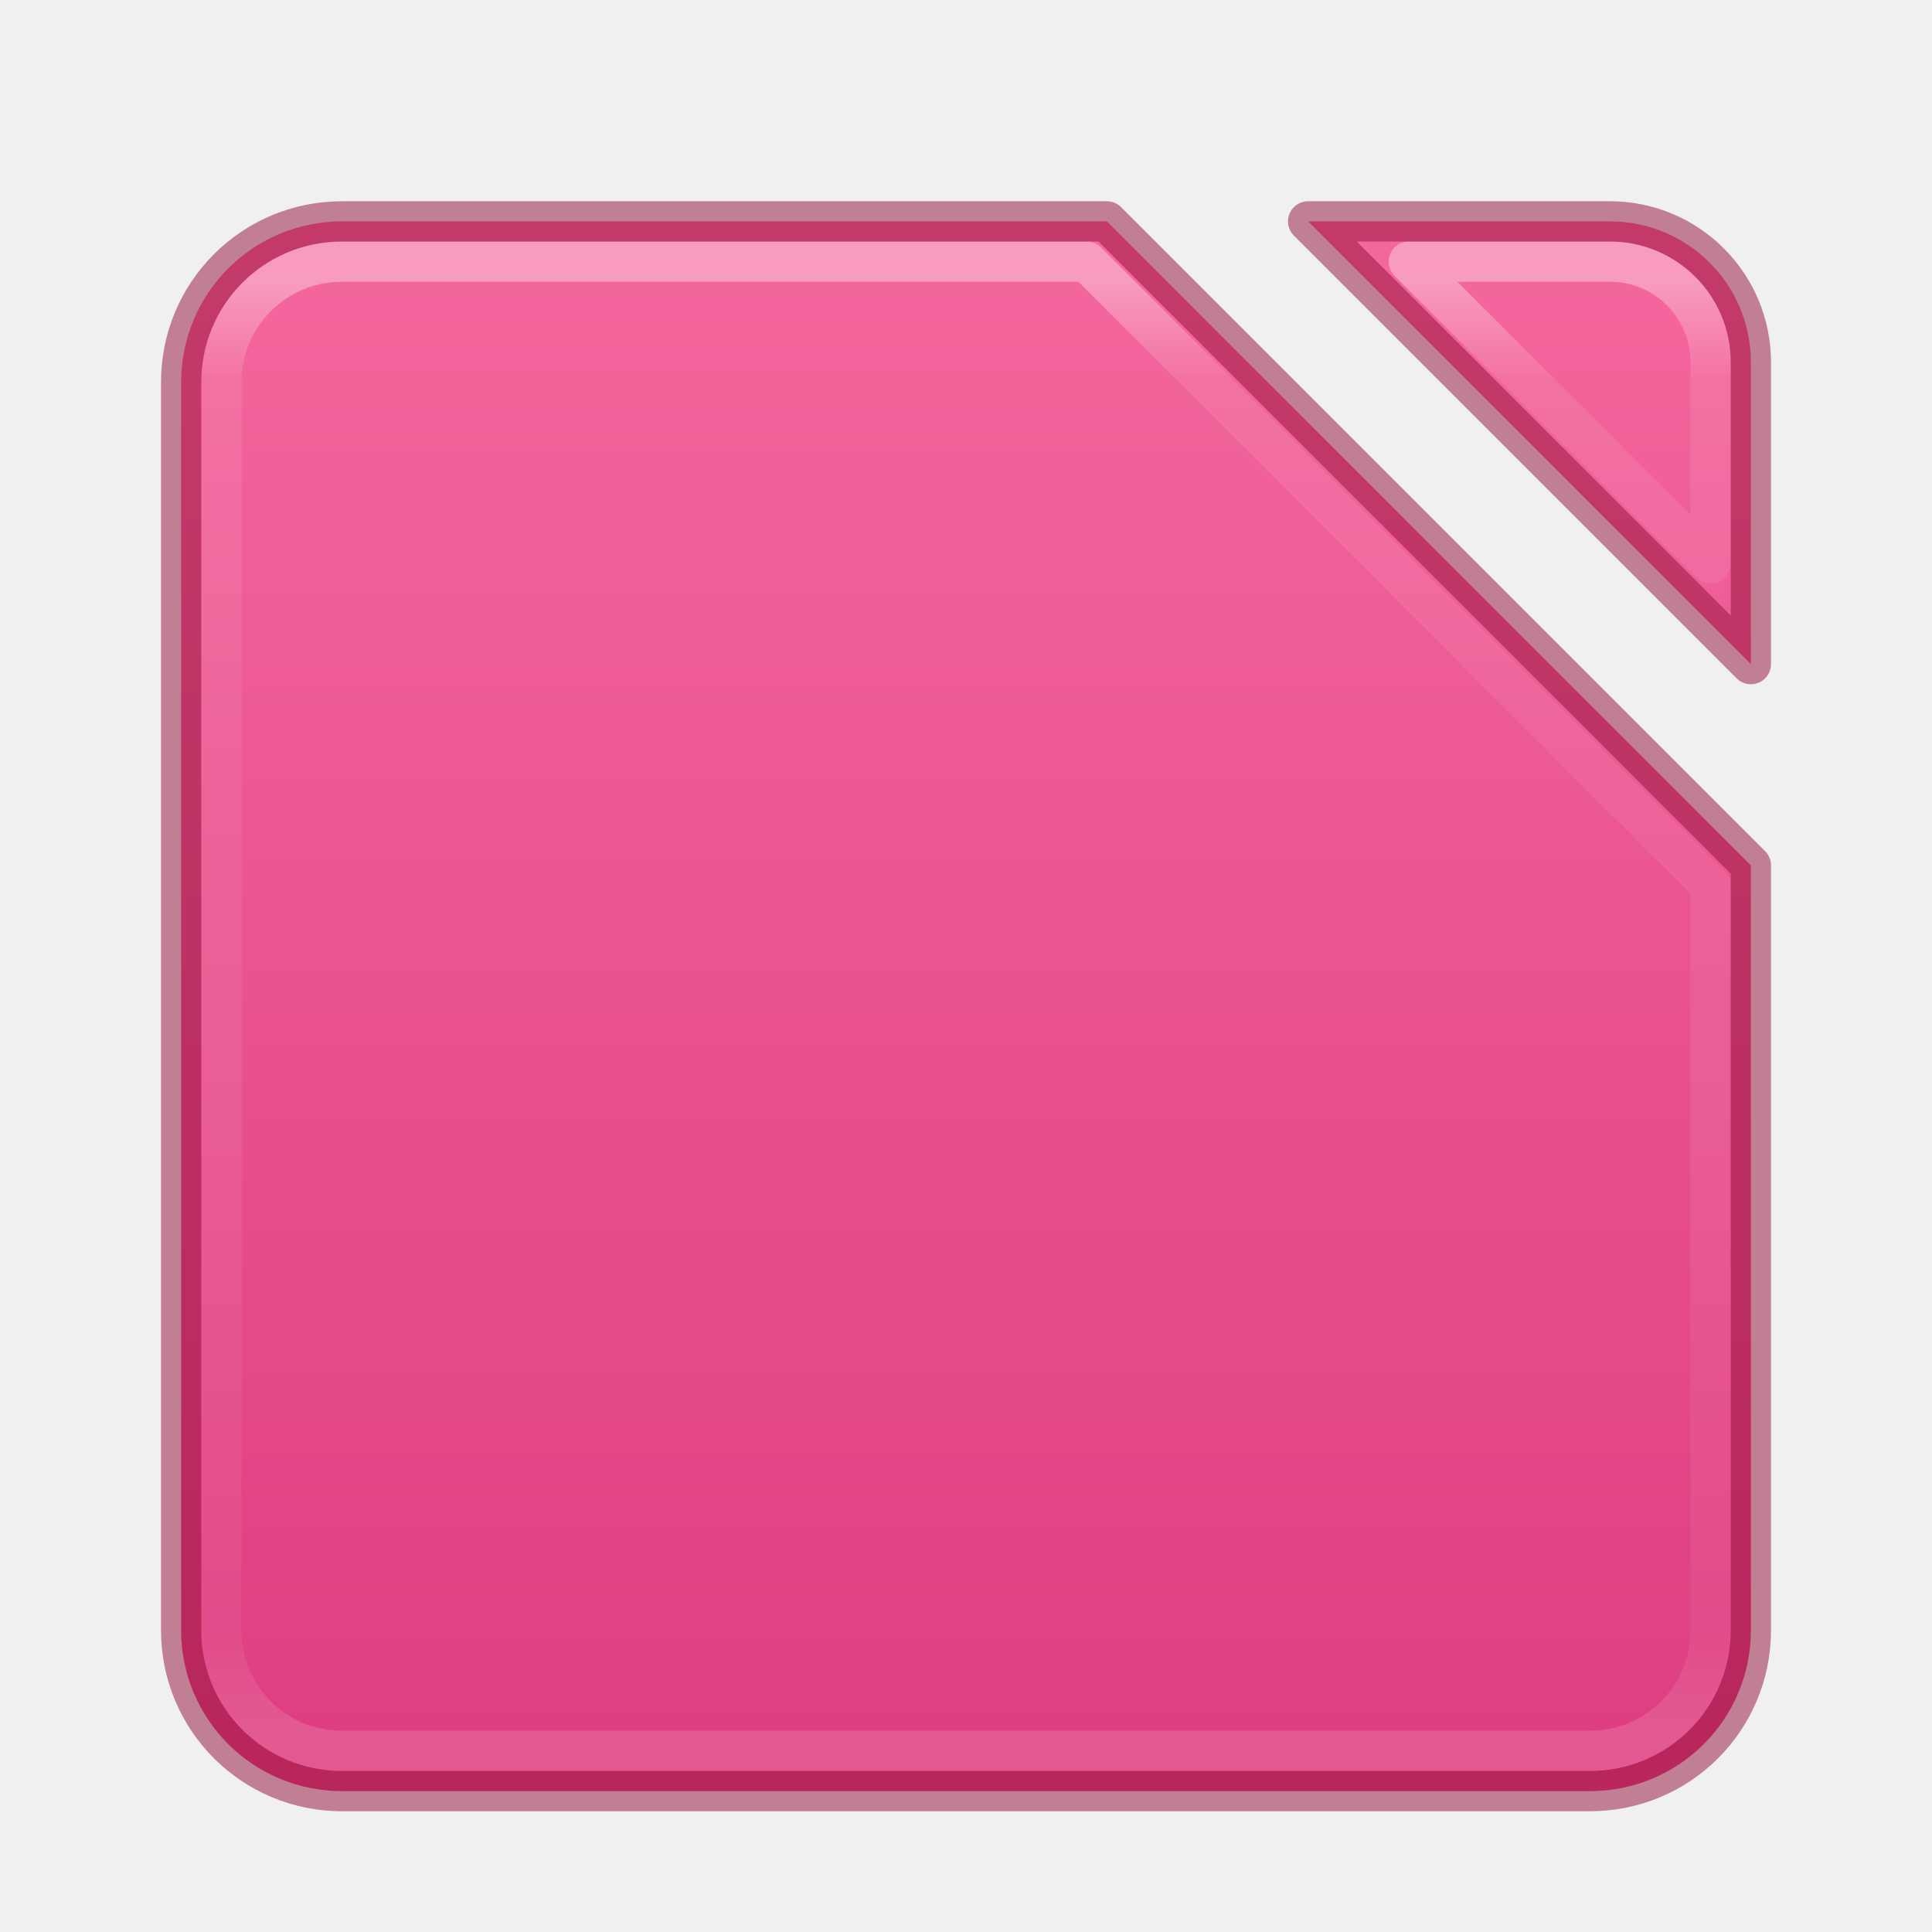
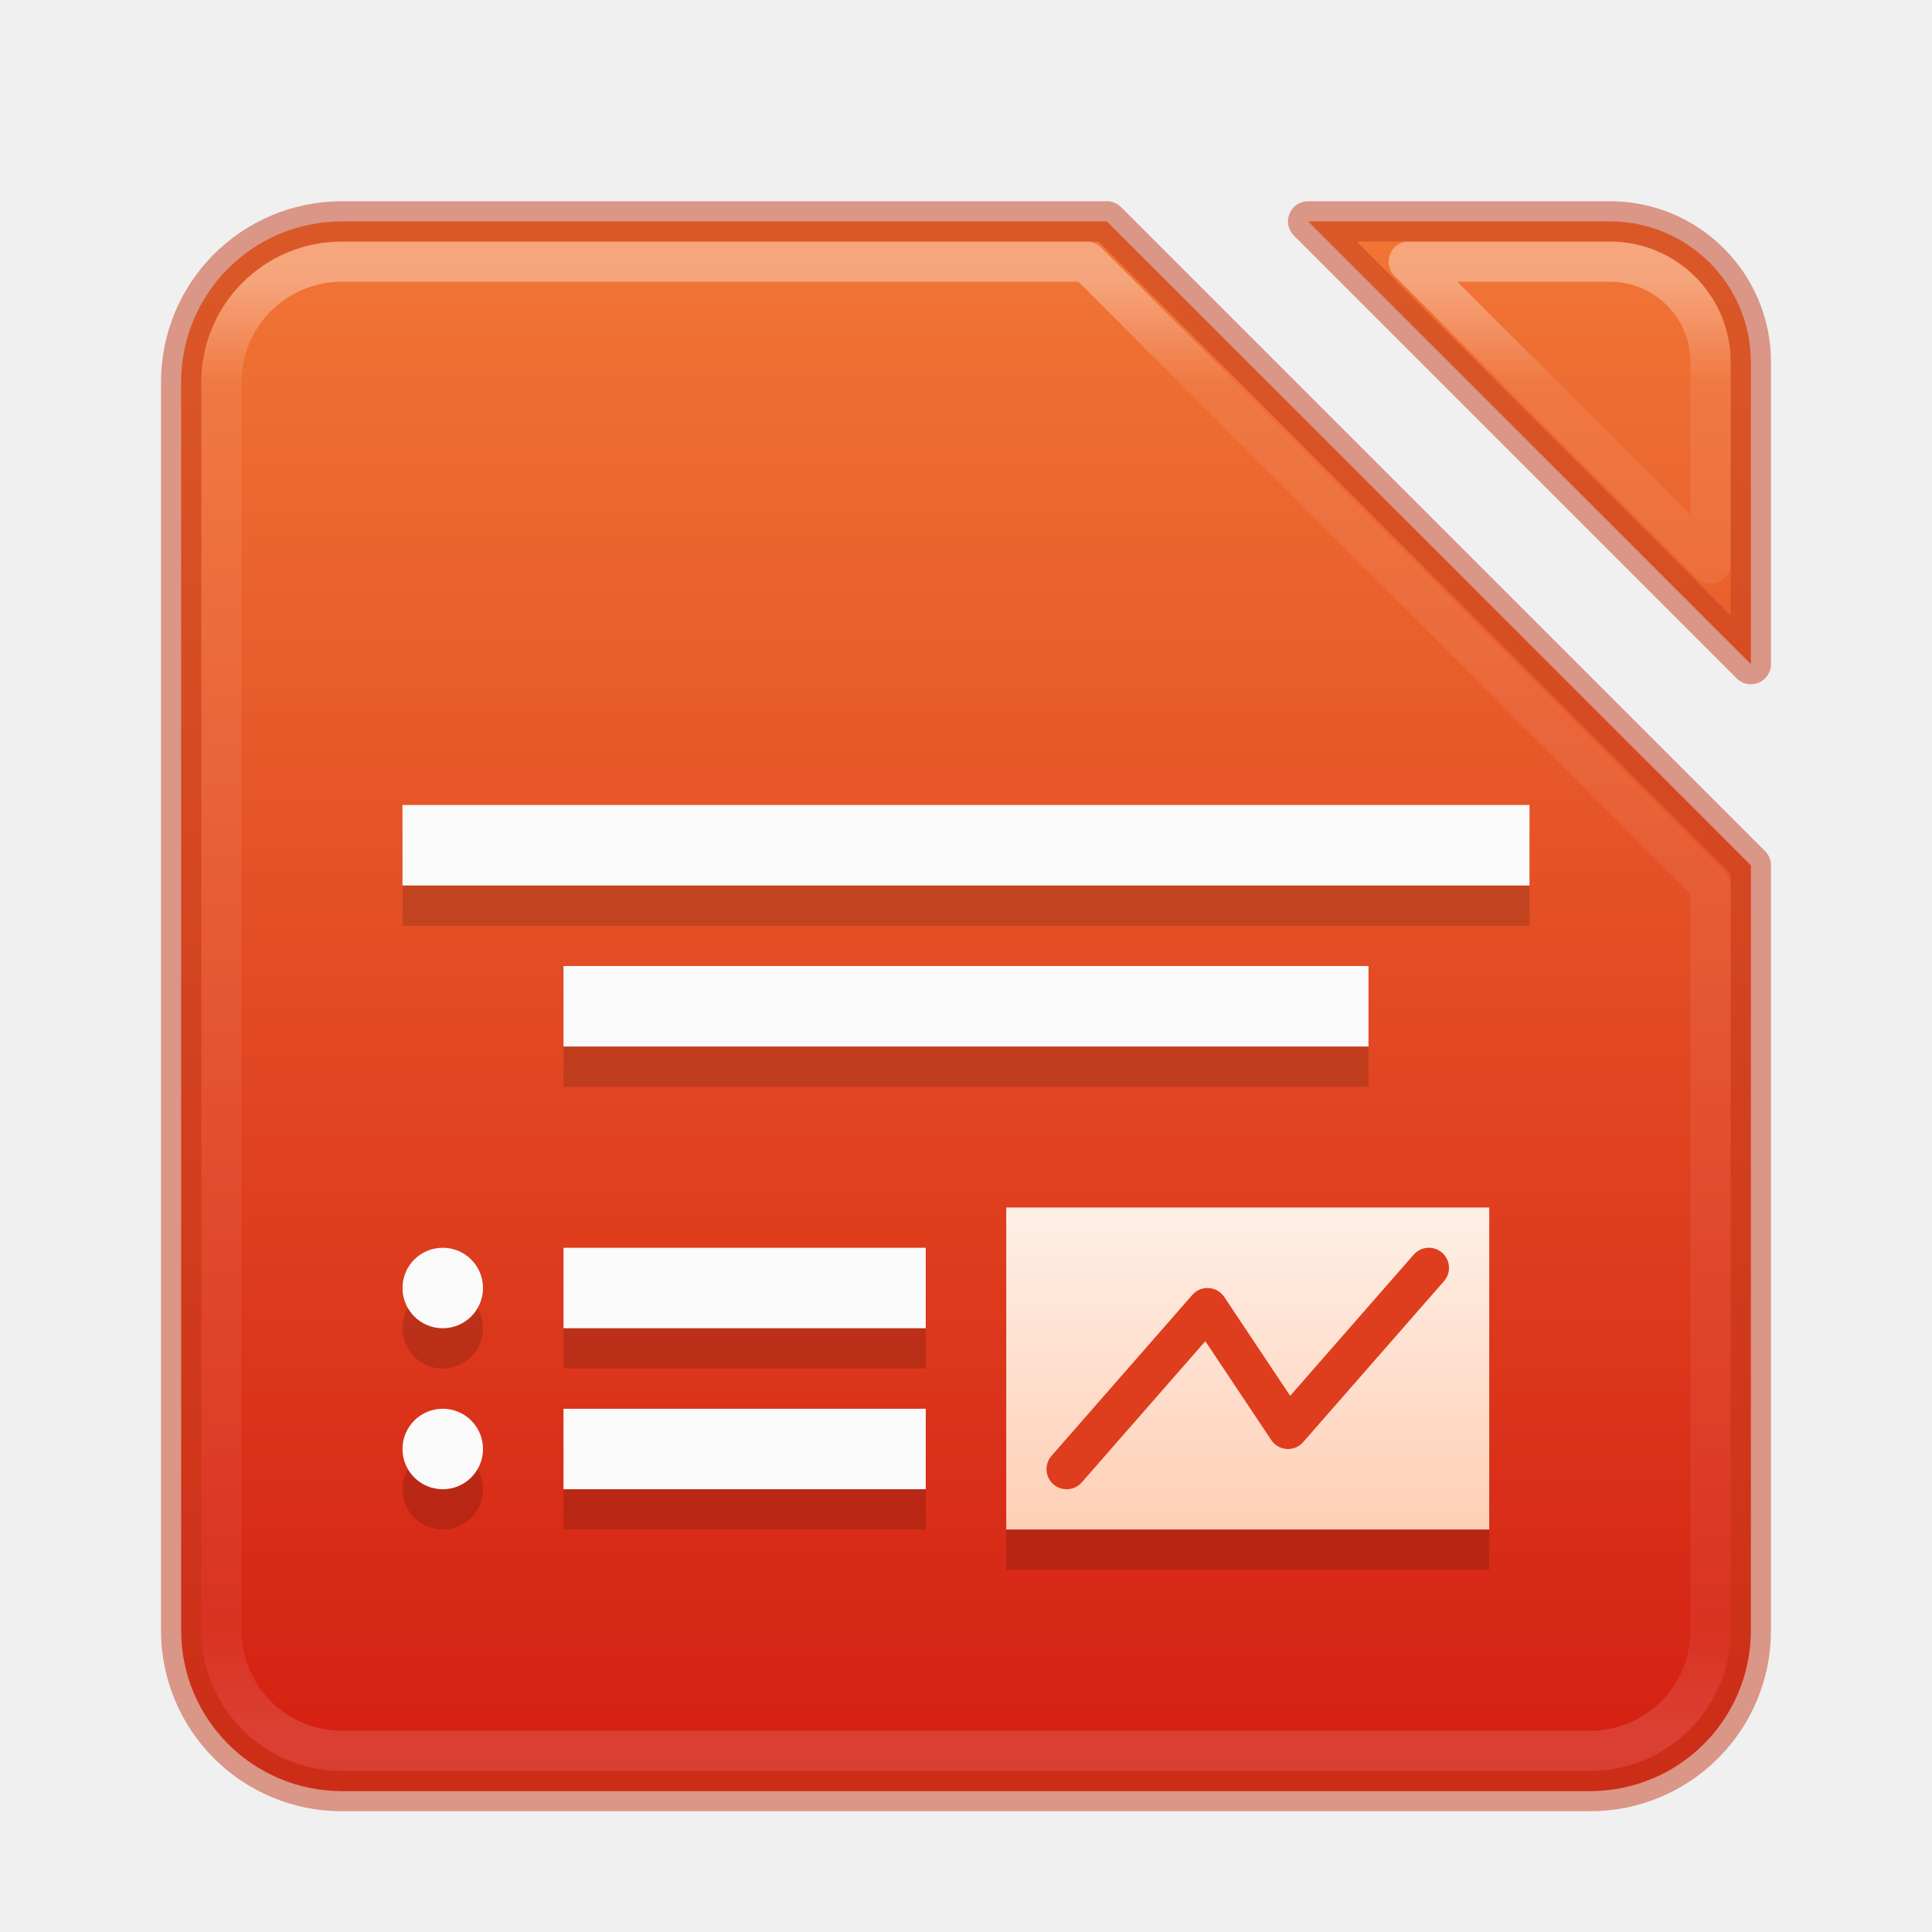
<svg xmlns="http://www.w3.org/2000/svg" xmlns:xlink="http://www.w3.org/1999/xlink" id="svg3489" height="48" width="48" version="1.1" xml:space="preserve">
  <defs id="defs3491">
+     <linearGradient id="linearGradient7">
+       <stop style="stop-color:#feefe6;stop-opacity:1;" offset="0" id="stop7" />
+       <stop style="stop-color:#fecfb5;stop-opacity:1;" offset="1" id="stop9" />
+     </linearGradient>
    <linearGradient id="linearGradient1">
-       <stop style="stop-color:#f4679d;stop-opacity:1;" offset="0" id="stop5" />
-       <stop style="stop-color:#de3e80;stop-opacity:1;" offset="1" id="stop8" />
+       <stop style="stop-color:#f17535;stop-opacity:1;" offset="0" id="stop5" />
+       <stop style="stop-color:#d41f12;stop-opacity:1;" offset="1" id="stop8" />
    </linearGradient>
    <linearGradient id="linearGradient1201">
      <stop id="stop1193" style="stop-color:#ffffff;stop-opacity:1" offset="0" />
      <stop id="stop1195" style="stop-color:#ffffff;stop-opacity:0.235" offset="0.07" />
      <stop id="stop1197" style="stop-color:#ffffff;stop-opacity:0.157" offset="0.932" />
      <stop id="stop1199" style="stop-color:#ffffff;stop-opacity:0.392" offset="1" />
    </linearGradient>
    <linearGradient x1="39" y1="6" x2="39" y2="41.945" id="linearGradient3058-5" xlink:href="#linearGradient1201" gradientUnits="userSpaceOnUse" gradientTransform="translate(4e-6,1.000006)" />
    <style id="style1">.g{fill:#000;}.g,.h,.i{stroke-width:0px;}.h{fill:url(#e);}.i{fill:#fff;}</style>
    <style id="style1-6">.cls-1{fill:#fff;}</style>
    <style id="style1-67">.cls-1{fill:#fff;}</style>
    <style id="style1-56">.g{fill:#000;}.g,.h,.i{stroke-width:0px;}.h{fill:url(#e);}.i{fill:#fff;}</style>
    <style id="style1-7">.g{fill:#000;}.g,.h,.i{stroke-width:0px;}.h{fill:url(#e);}.i{fill:#fff;}</style>
    <style id="style1-5">.g{fill:#000;}.g,.h,.i{stroke-width:0px;}.h{fill:url(#e);}.i{fill:#fff;}</style>
    <style id="style1-3">.g{fill:#000;}.g,.h,.i{stroke-width:0px;}.h{fill:url(#e);}.i{fill:#fff;}</style>
    <style id="style1-6-1">.cls-1{fill:#fff;}</style>
    <style id="style1-2">.g{fill:#000;}.g,.h,.i{stroke-width:0px;}.h{fill:url(#e);}.i{fill:#fff;}</style>
    <style id="style1-6-8">.cls-1{fill:#fff;}</style>
    <style id="style1-0">.g{fill:#000;}.g,.h,.i{stroke-width:0px;}.h{fill:url(#e);}.i{fill:#fff;}</style>
    <style id="style1-7-23">.g{fill:#000;}.g,.h,.i{stroke-width:0px;}.h{fill:url(#e);}.i{fill:#fff;}</style>
    <style id="style1-5-7">.g{fill:#000;}.g,.h,.i{stroke-width:0px;}.h{fill:url(#e);}.i{fill:#fff;}</style>
    <style id="style1-3-2">.g{fill:#000;}.g,.h,.i{stroke-width:0px;}.h{fill:url(#e);}.i{fill:#fff;}</style>
    <style id="style1-6-28">.cls-1{fill:#fff;}</style>
    <style id="style1-62">.g{fill:#000;}.g,.h,.i{stroke-width:0px;}.h{fill:url(#e);}.i{fill:#fff;}</style>
    <style id="style1-6-9">.cls-1{fill:#fff;}</style>
    <style id="style1-67-1">.cls-1{fill:#fff;}</style>
    <style id="style1-56-2">.g{fill:#000;}.g,.h,.i{stroke-width:0px;}.h{fill:url(#e);}.i{fill:#fff;}</style>
    <style id="style1-7-1">.g{fill:#000;}.g,.h,.i{stroke-width:0px;}.h{fill:url(#e);}.i{fill:#fff;}</style>
    <style id="style1-5-2">.g{fill:#000;}.g,.h,.i{stroke-width:0px;}.h{fill:url(#e);}.i{fill:#fff;}</style>
    <style id="style1-3-7">.g{fill:#000;}.g,.h,.i{stroke-width:0px;}.h{fill:url(#e);}.i{fill:#fff;}</style>
    <style id="style1-6-1-9">.cls-1{fill:#fff;}</style>
    <style id="style1-2-3">.g{fill:#000;}.g,.h,.i{stroke-width:0px;}.h{fill:url(#e);}.i{fill:#fff;}</style>
    <style id="style1-6-8-1">.cls-1{fill:#fff;}</style>
    <style id="style1-79">.g{fill:#000;}.g,.h,.i{stroke-width:0px;}.h{fill:url(#e);}.i{fill:#fff;}</style>
    <style id="style1-7-2">.g{fill:#000;}.g,.h,.i{stroke-width:0px;}.h{fill:url(#e);}.i{fill:#fff;}</style>
    <style id="style1-5-0">.g{fill:#000;}.g,.h,.i{stroke-width:0px;}.h{fill:url(#e);}.i{fill:#fff;}</style>
    <style id="style1-53">.g{fill:#000;}.g,.h,.i{stroke-width:0px;}.h{fill:url(#e);}.i{fill:#fff;}</style>
    <style id="style1-6-2">.cls-1{fill:#fff;}</style>
    <style id="style1-67-3">.cls-1{fill:#fff;}</style>
    <style id="style1-675">.g{fill:#000;}.g,.h,.i{stroke-width:0px;}.h{fill:url(#e);}.i{fill:#fff;}</style>
    <style id="style1-7-3">.g{fill:#000;}.g,.h,.i{stroke-width:0px;}.h{fill:url(#e);}.i{fill:#fff;}</style>
    <style id="style1-5-5">.g{fill:#000;}.g,.h,.i{stroke-width:0px;}.h{fill:url(#e);}.i{fill:#fff;}</style>
    <style id="style1-3-9">.g{fill:#000;}.g,.h,.i{stroke-width:0px;}.h{fill:url(#e);}.i{fill:#fff;}</style>
    <style id="style1-6-6">.cls-1{fill:#fff;}</style>
    <style id="style1-70">.g{fill:#000;}.g,.h,.i{stroke-width:0px;}.h{fill:url(#e);}.i{fill:#fff;}</style>
    <style id="style1-6-3">.cls-1{fill:#fff;}</style>
    <style id="style1-74">.g{fill:#000;}.g,.h,.i{stroke-width:0px;}.h{fill:url(#e);}.i{fill:#fff;}</style>
    <style id="style1-6-99">.cls-1{fill:#fff;}</style>
    <style id="style1-67-4">.cls-1{fill:#fff;}</style>
    <style id="style1-53-2">.g{fill:#000;}.g,.h,.i{stroke-width:0px;}.h{fill:url(#e);}.i{fill:#fff;}</style>
    <style id="style1-6-5">.cls-1{fill:#fff;}</style>
    <style id="style1-67-6">.cls-1{fill:#fff;}</style>
    <style id="style1-56-5">.g{fill:#000;}.g,.h,.i{stroke-width:0px;}.h{fill:url(#e);}.i{fill:#fff;}</style>
    <style id="style1-7-34">.g{fill:#000;}.g,.h,.i{stroke-width:0px;}.h{fill:url(#e);}.i{fill:#fff;}</style>
    <style id="style1-5-9">.g{fill:#000;}.g,.h,.i{stroke-width:0px;}.h{fill:url(#e);}.i{fill:#fff;}</style>
    <style id="style1-3-0">.g{fill:#000;}.g,.h,.i{stroke-width:0px;}.h{fill:url(#e);}.i{fill:#fff;}</style>
    <style id="style1-6-1-2">.cls-1{fill:#fff;}</style>
    <style id="style1-2-0">.g{fill:#000;}.g,.h,.i{stroke-width:0px;}.h{fill:url(#e);}.i{fill:#fff;}</style>
    <style id="style1-6-8-19">.cls-1{fill:#fff;}</style>
    <style id="style1-9">.g{fill:#000;}.g,.h,.i{stroke-width:0px;}.h{fill:url(#e);}.i{fill:#fff;}</style>
    <style id="style1-6-22">.cls-1{fill:#fff;}</style>
    <style id="style1-67-8">.cls-1{fill:#fff;}</style>
    <style id="style1-56-9">.g{fill:#000;}.g,.h,.i{stroke-width:0px;}.h{fill:url(#e);}.i{fill:#fff;}</style>
    <style id="style1-7-7">.g{fill:#000;}.g,.h,.i{stroke-width:0px;}.h{fill:url(#e);}.i{fill:#fff;}</style>
    <style id="style1-5-3">.g{fill:#000;}.g,.h,.i{stroke-width:0px;}.h{fill:url(#e);}.i{fill:#fff;}</style>
    <style id="style1-3-6">.g{fill:#000;}.g,.h,.i{stroke-width:0px;}.h{fill:url(#e);}.i{fill:#fff;}</style>
    <style id="style1-6-1-1">.cls-1{fill:#fff;}</style>
    <style id="style1-2-2">.g{fill:#000;}.g,.h,.i{stroke-width:0px;}.h{fill:url(#e);}.i{fill:#fff;}</style>
    <style id="style1-6-8-9">.cls-1{fill:#fff;}</style>
    <style id="style1-0-0">.g{fill:#000;}.g,.h,.i{stroke-width:0px;}.h{fill:url(#e);}.i{fill:#fff;}</style>
    <style id="style1-7-23-6">.g{fill:#000;}.g,.h,.i{stroke-width:0px;}.h{fill:url(#e);}.i{fill:#fff;}</style>
    <style id="style1-5-7-6">.g{fill:#000;}.g,.h,.i{stroke-width:0px;}.h{fill:url(#e);}.i{fill:#fff;}</style>
    <style id="style1-3-2-4">.g{fill:#000;}.g,.h,.i{stroke-width:0px;}.h{fill:url(#e);}.i{fill:#fff;}</style>
    <style id="style1-6-28-6">.cls-1{fill:#fff;}</style>
    <style id="style1-62-0">.g{fill:#000;}.g,.h,.i{stroke-width:0px;}.h{fill:url(#e);}.i{fill:#fff;}</style>
    <style id="style1-6-9-7">.cls-1{fill:#fff;}</style>
    <style id="style1-67-1-0">.cls-1{fill:#fff;}</style>
    <style id="style1-56-2-1">.g{fill:#000;}.g,.h,.i{stroke-width:0px;}.h{fill:url(#e);}.i{fill:#fff;}</style>
    <style id="style1-7-1-0">.g{fill:#000;}.g,.h,.i{stroke-width:0px;}.h{fill:url(#e);}.i{fill:#fff;}</style>
    <style id="style1-5-2-1">.g{fill:#000;}.g,.h,.i{stroke-width:0px;}.h{fill:url(#e);}.i{fill:#fff;}</style>
    <style id="style1-3-7-3">.g{fill:#000;}.g,.h,.i{stroke-width:0px;}.h{fill:url(#e);}.i{fill:#fff;}</style>
    <style id="style1-6-1-9-7">.cls-1{fill:#fff;}</style>
    <style id="style1-2-3-7">.g{fill:#000;}.g,.h,.i{stroke-width:0px;}.h{fill:url(#e);}.i{fill:#fff;}</style>
    <style id="style1-6-8-1-2">.cls-1{fill:#fff;}</style>
    <style id="style1-79-1">.g{fill:#000;}.g,.h,.i{stroke-width:0px;}.h{fill:url(#e);}.i{fill:#fff;}</style>
    <style id="style1-7-2-0">.g{fill:#000;}.g,.h,.i{stroke-width:0px;}.h{fill:url(#e);}.i{fill:#fff;}</style>
    <style id="style1-5-0-3">.g{fill:#000;}.g,.h,.i{stroke-width:0px;}.h{fill:url(#e);}.i{fill:#fff;}</style>
    <style id="style1-53-6">.g{fill:#000;}.g,.h,.i{stroke-width:0px;}.h{fill:url(#e);}.i{fill:#fff;}</style>
    <style id="style1-6-2-7">.cls-1{fill:#fff;}</style>
    <style id="style1-67-3-8">.cls-1{fill:#fff;}</style>
    <style id="style1-675-8">.g{fill:#000;}.g,.h,.i{stroke-width:0px;}.h{fill:url(#e);}.i{fill:#fff;}</style>
    <style id="style1-7-3-6">.g{fill:#000;}.g,.h,.i{stroke-width:0px;}.h{fill:url(#e);}.i{fill:#fff;}</style>
    <style id="style1-5-5-0">.g{fill:#000;}.g,.h,.i{stroke-width:0px;}.h{fill:url(#e);}.i{fill:#fff;}</style>
    <style id="style1-3-9-4">.g{fill:#000;}.g,.h,.i{stroke-width:0px;}.h{fill:url(#e);}.i{fill:#fff;}</style>
    <style id="style1-6-6-6">.cls-1{fill:#fff;}</style>
    <style id="style1-70-7">.g{fill:#000;}.g,.h,.i{stroke-width:0px;}.h{fill:url(#e);}.i{fill:#fff;}</style>
    <style id="style1-6-3-6">.cls-1{fill:#fff;}</style>
    <linearGradient xlink:href="#linearGradient1" id="linearGradient8" x1="20" y1="6" x2="20" y2="44" gradientUnits="userSpaceOnUse" />
+     <style id="style1-92">.g{fill:#000;}.g,.h,.i{stroke-width:0px;}.h{fill:url(#e);}.i{fill:#fff;}</style>
+     <style id="style1-6-289">.cls-1{fill:#fff;}</style>
+     <style id="style1-67-7">.cls-1{fill:#fff;}</style>
+     <style id="style1-56-3">.g{fill:#000;}.g,.h,.i{stroke-width:0px;}.h{fill:url(#e);}.i{fill:#fff;}</style>
+     <style id="style1-7-6">.g{fill:#000;}.g,.h,.i{stroke-width:0px;}.h{fill:url(#e);}.i{fill:#fff;}</style>
+     <style id="style1-5-1">.g{fill:#000;}.g,.h,.i{stroke-width:0px;}.h{fill:url(#e);}.i{fill:#fff;}</style>
+     <style id="style1-3-29">.g{fill:#000;}.g,.h,.i{stroke-width:0px;}.h{fill:url(#e);}.i{fill:#fff;}</style>
+     <style id="style1-6-1-3">.cls-1{fill:#fff;}</style>
+     <style id="style1-2-1">.g{fill:#000;}.g,.h,.i{stroke-width:0px;}.h{fill:url(#e);}.i{fill:#fff;}</style>
+     <style id="style1-6-8-94">.cls-1{fill:#fff;}</style>
+     <style id="style1-0-7">.g{fill:#000;}.g,.h,.i{stroke-width:0px;}.h{fill:url(#e);}.i{fill:#fff;}</style>
+     <style id="style1-7-23-8">.g{fill:#000;}.g,.h,.i{stroke-width:0px;}.h{fill:url(#e);}.i{fill:#fff;}</style>
+     <style id="style1-5-7-4">.g{fill:#000;}.g,.h,.i{stroke-width:0px;}.h{fill:url(#e);}.i{fill:#fff;}</style>
+     <style id="style1-3-2-5">.g{fill:#000;}.g,.h,.i{stroke-width:0px;}.h{fill:url(#e);}.i{fill:#fff;}</style>
+     <style id="style1-6-28-0">.cls-1{fill:#fff;}</style>
+     <style id="style1-62-3">.g{fill:#000;}.g,.h,.i{stroke-width:0px;}.h{fill:url(#e);}.i{fill:#fff;}</style>
+     <style id="style1-6-9-6">.cls-1{fill:#fff;}</style>
+     <style id="style1-67-1-1">.cls-1{fill:#fff;}</style>
+     <style id="style1-56-2-0">.g{fill:#000;}.g,.h,.i{stroke-width:0px;}.h{fill:url(#e);}.i{fill:#fff;}</style>
+     <style id="style1-7-1-6">.g{fill:#000;}.g,.h,.i{stroke-width:0px;}.h{fill:url(#e);}.i{fill:#fff;}</style>
+     <style id="style1-5-2-3">.g{fill:#000;}.g,.h,.i{stroke-width:0px;}.h{fill:url(#e);}.i{fill:#fff;}</style>
+     <style id="style1-3-7-2">.g{fill:#000;}.g,.h,.i{stroke-width:0px;}.h{fill:url(#e);}.i{fill:#fff;}</style>
+     <style id="style1-6-1-9-0">.cls-1{fill:#fff;}</style>
+     <style id="style1-2-3-6">.g{fill:#000;}.g,.h,.i{stroke-width:0px;}.h{fill:url(#e);}.i{fill:#fff;}</style>
+     <style id="style1-6-8-1-1">.cls-1{fill:#fff;}</style>
+     <style id="style1-79-5">.g{fill:#000;}.g,.h,.i{stroke-width:0px;}.h{fill:url(#e);}.i{fill:#fff;}</style>
+     <style id="style1-7-2-5">.g{fill:#000;}.g,.h,.i{stroke-width:0px;}.h{fill:url(#e);}.i{fill:#fff;}</style>
+     <style id="style1-5-0-4">.g{fill:#000;}.g,.h,.i{stroke-width:0px;}.h{fill:url(#e);}.i{fill:#fff;}</style>
+     <style id="style1-53-7">.g{fill:#000;}.g,.h,.i{stroke-width:0px;}.h{fill:url(#e);}.i{fill:#fff;}</style>
+     <style id="style1-6-2-6">.cls-1{fill:#fff;}</style>
+     <style id="style1-67-3-5">.cls-1{fill:#fff;}</style>
+     <style id="style1-675-6">.g{fill:#000;}.g,.h,.i{stroke-width:0px;}.h{fill:url(#e);}.i{fill:#fff;}</style>
+     <style id="style1-7-3-9">.g{fill:#000;}.g,.h,.i{stroke-width:0px;}.h{fill:url(#e);}.i{fill:#fff;}</style>
+     <style id="style1-5-5-3">.g{fill:#000;}.g,.h,.i{stroke-width:0px;}.h{fill:url(#e);}.i{fill:#fff;}</style>
+     <style id="style1-3-9-7">.g{fill:#000;}.g,.h,.i{stroke-width:0px;}.h{fill:url(#e);}.i{fill:#fff;}</style>
+     <style id="style1-6-6-4">.cls-1{fill:#fff;}</style>
+     <style id="style1-70-5">.g{fill:#000;}.g,.h,.i{stroke-width:0px;}.h{fill:url(#e);}.i{fill:#fff;}</style>
+     <style id="style1-6-3-2">.cls-1{fill:#fff;}</style>
+     <style id="style1-74-5">.g{fill:#000;}.g,.h,.i{stroke-width:0px;}.h{fill:url(#e);}.i{fill:#fff;}</style>
+     <style id="style1-6-99-4">.cls-1{fill:#fff;}</style>
+     <style id="style1-67-4-7">.cls-1{fill:#fff;}</style>
+     <style id="style1-53-2-4">.g{fill:#000;}.g,.h,.i{stroke-width:0px;}.h{fill:url(#e);}.i{fill:#fff;}</style>
+     <style id="style1-6-5-4">.cls-1{fill:#fff;}</style>
+     <style id="style1-67-6-3">.cls-1{fill:#fff;}</style>
+     <style id="style1-56-5-0">.g{fill:#000;}.g,.h,.i{stroke-width:0px;}.h{fill:url(#e);}.i{fill:#fff;}</style>
+     <style id="style1-7-34-7">.g{fill:#000;}.g,.h,.i{stroke-width:0px;}.h{fill:url(#e);}.i{fill:#fff;}</style>
+     <style id="style1-5-9-8">.g{fill:#000;}.g,.h,.i{stroke-width:0px;}.h{fill:url(#e);}.i{fill:#fff;}</style>
+     <style id="style1-3-0-6">.g{fill:#000;}.g,.h,.i{stroke-width:0px;}.h{fill:url(#e);}.i{fill:#fff;}</style>
+     <style id="style1-6-1-2-8">.cls-1{fill:#fff;}</style>
+     <style id="style1-2-0-8">.g{fill:#000;}.g,.h,.i{stroke-width:0px;}.h{fill:url(#e);}.i{fill:#fff;}</style>
+     <style id="style1-6-8-19-4">.cls-1{fill:#fff;}</style>
+     <style id="style1-9-3">.g{fill:#000;}.g,.h,.i{stroke-width:0px;}.h{fill:url(#e);}.i{fill:#fff;}</style>
+     <style id="style1-6-22-1">.cls-1{fill:#fff;}</style>
+     <style id="style1-67-8-4">.cls-1{fill:#fff;}</style>
+     <style id="style1-56-9-9">.g{fill:#000;}.g,.h,.i{stroke-width:0px;}.h{fill:url(#e);}.i{fill:#fff;}</style>
+     <style id="style1-7-7-2">.g{fill:#000;}.g,.h,.i{stroke-width:0px;}.h{fill:url(#e);}.i{fill:#fff;}</style>
+     <style id="style1-5-3-0">.g{fill:#000;}.g,.h,.i{stroke-width:0px;}.h{fill:url(#e);}.i{fill:#fff;}</style>
+     <style id="style1-3-6-6">.g{fill:#000;}.g,.h,.i{stroke-width:0px;}.h{fill:url(#e);}.i{fill:#fff;}</style>
+     <style id="style1-6-1-1-8">.cls-1{fill:#fff;}</style>
+     <style id="style1-2-2-9">.g{fill:#000;}.g,.h,.i{stroke-width:0px;}.h{fill:url(#e);}.i{fill:#fff;}</style>
+     <style id="style1-6-8-9-2">.cls-1{fill:#fff;}</style>
+     <style id="style1-0-0-6">.g{fill:#000;}.g,.h,.i{stroke-width:0px;}.h{fill:url(#e);}.i{fill:#fff;}</style>
+     <style id="style1-7-23-6-6">.g{fill:#000;}.g,.h,.i{stroke-width:0px;}.h{fill:url(#e);}.i{fill:#fff;}</style>
+     <style id="style1-5-7-6-4">.g{fill:#000;}.g,.h,.i{stroke-width:0px;}.h{fill:url(#e);}.i{fill:#fff;}</style>
+     <style id="style1-3-2-4-9">.g{fill:#000;}.g,.h,.i{stroke-width:0px;}.h{fill:url(#e);}.i{fill:#fff;}</style>
+     <style id="style1-6-28-6-5">.cls-1{fill:#fff;}</style>
+     <style id="style1-62-0-0">.g{fill:#000;}.g,.h,.i{stroke-width:0px;}.h{fill:url(#e);}.i{fill:#fff;}</style>
+     <style id="style1-6-9-7-4">.cls-1{fill:#fff;}</style>
+     <style id="style1-67-1-0-8">.cls-1{fill:#fff;}</style>
+     <style id="style1-56-2-1-7">.g{fill:#000;}.g,.h,.i{stroke-width:0px;}.h{fill:url(#e);}.i{fill:#fff;}</style>
+     <style id="style1-7-1-0-1">.g{fill:#000;}.g,.h,.i{stroke-width:0px;}.h{fill:url(#e);}.i{fill:#fff;}</style>
+     <style id="style1-5-2-1-7">.g{fill:#000;}.g,.h,.i{stroke-width:0px;}.h{fill:url(#e);}.i{fill:#fff;}</style>
+     <style id="style1-3-7-3-2">.g{fill:#000;}.g,.h,.i{stroke-width:0px;}.h{fill:url(#e);}.i{fill:#fff;}</style>
+     <style id="style1-6-1-9-7-7">.cls-1{fill:#fff;}</style>
+     <style id="style1-2-3-7-2">.g{fill:#000;}.g,.h,.i{stroke-width:0px;}.h{fill:url(#e);}.i{fill:#fff;}</style>
+     <style id="style1-6-8-1-2-2">.cls-1{fill:#fff;}</style>
+     <style id="style1-79-1-6">.g{fill:#000;}.g,.h,.i{stroke-width:0px;}.h{fill:url(#e);}.i{fill:#fff;}</style>
+     <style id="style1-7-2-0-1">.g{fill:#000;}.g,.h,.i{stroke-width:0px;}.h{fill:url(#e);}.i{fill:#fff;}</style>
+     <style id="style1-5-0-3-0">.g{fill:#000;}.g,.h,.i{stroke-width:0px;}.h{fill:url(#e);}.i{fill:#fff;}</style>
+     <style id="style1-53-6-6">.g{fill:#000;}.g,.h,.i{stroke-width:0px;}.h{fill:url(#e);}.i{fill:#fff;}</style>
+     <style id="style1-6-2-7-1">.cls-1{fill:#fff;}</style>
+     <style id="style1-67-3-8-5">.cls-1{fill:#fff;}</style>
+     <style id="style1-675-8-9">.g{fill:#000;}.g,.h,.i{stroke-width:0px;}.h{fill:url(#e);}.i{fill:#fff;}</style>
+     <style id="style1-7-3-6-4">.g{fill:#000;}.g,.h,.i{stroke-width:0px;}.h{fill:url(#e);}.i{fill:#fff;}</style>
+     <style id="style1-5-5-0-9">.g{fill:#000;}.g,.h,.i{stroke-width:0px;}.h{fill:url(#e);}.i{fill:#fff;}</style>
+     <style id="style1-3-9-4-0">.g{fill:#000;}.g,.h,.i{stroke-width:0px;}.h{fill:url(#e);}.i{fill:#fff;}</style>
+     <style id="style1-6-6-6-9">.cls-1{fill:#fff;}</style>
+     <style id="style1-70-7-1">.g{fill:#000;}.g,.h,.i{stroke-width:0px;}.h{fill:url(#e);}.i{fill:#fff;}</style>
+     <style id="style1-6-3-6-7">.cls-1{fill:#fff;}</style>
+     <linearGradient xlink:href="#linearGradient7" id="linearGradient9" x1="31" y1="30" x2="31" y2="38" gradientUnits="userSpaceOnUse" />
  </defs>
-   <path id="rect9" style="opacity:1;fill:url(#linearGradient8);stroke-linecap:round;stroke-linejoin:round" d="M 8.5 5.5 C 6.284 5.5 4.5 7.284 4.5 9.5 L 4.5 40.5 C 4.5 42.716 6.284 44.5 8.5 44.5 L 39.5 44.5 C 41.716 44.5 43.5 42.716 43.5 40.5 L 43.5 21.5 L 27.5 5.5 L 8.5 5.5 z M 32.5 5.5 L 43.5 16.5 L 43.5 9 A 3.5 3.5 0 0 0 40 5.5 L 32.5 5.5 z " />
-   <path id="path18" style="opacity:0.35;fill:none;stroke:url(#linearGradient3058-5);stroke-linecap:round;stroke-linejoin:round" d="M 8.5 6.5 C 6.838 6.5 5.5 7.838 5.5 9.5 L 5.5 40.5 C 5.5 42.162 6.838 43.5 8.5 43.5 L 39.5 43.5 C 41.162 43.5 42.5 42.162 42.5 40.5 L 42.5 22 L 27 6.5 L 8.5 6.5 z M 35 6.5 L 42.5 14 L 42.5 9 A 2.5 2.5 0 0 0 40 6.5 L 35 6.5 z " />
-   <path id="path8" style="color:#000000;font-variation-settings:normal;display:inline;overflow:visible;visibility:visible;opacity:1;vector-effect:none;fill:none;fill-opacity:1;fill-rule:nonzero;stroke:#910e38;stroke-width:1;stroke-linecap:butt;stroke-linejoin:round;stroke-miterlimit:4;stroke-dasharray:none;stroke-dashoffset:0;stroke-opacity:0.502;marker:none;enable-background:accumulate;stop-color:#000000;stop-opacity:1" d="M 8.5 5.5 C 6.284 5.5 4.5 7.284 4.5 9.5 L 4.5 40.5 C 4.5 42.716 6.284 44.5 8.5 44.5 L 39.5 44.5 C 41.716 44.5 43.5 42.716 43.5 40.5 L 43.5 21.5 L 27.5 5.5 L 8.5 5.5 z M 32.5 5.5 L 43.5 16.5 L 43.5 9 A 3.5 3.5 0 0 0 40 5.5 L 32.5 5.5 z " />
+   <path id="rect9" style="opacity:1;fill:url(#linearGradient8);stroke-linecap:round;stroke-linejoin:round" d="m 8.5,5.5 c -2.216,0 -4,1.784 -4,4 v 31 c 0,2.216 1.784,4 4,4 h 31 c 2.216,0 4,-1.784 4,-4 v -19 l -16,-16 z m 24,0 11,11 V 9 A 3.5,3.5 0 0 0 40,5.5 Z" />
+   <path id="path18" style="opacity:0.35;fill:none;stroke:url(#linearGradient3058-5);stroke-linecap:round;stroke-linejoin:round" d="m 8.5,6.5 c -1.662,0 -3,1.338 -3,3 v 31 c 0,1.662 1.338,3 3,3 h 31 c 1.662,0 3,-1.338 3,-3 V 22 L 27,6.5 Z M 35,6.5 42.5,14 V 9 A 2.5,2.5 0 0 0 40,6.5 Z" />
+   <path id="path8" style="color:#000000;font-variation-settings:normal;display:inline;overflow:visible;visibility:visible;opacity:1;vector-effect:none;fill:none;fill-opacity:1;fill-rule:nonzero;stroke:#c53c1d;stroke-width:1;stroke-linecap:butt;stroke-linejoin:round;stroke-miterlimit:4;stroke-dasharray:none;stroke-dashoffset:0;stroke-opacity:0.5;marker:none;enable-background:accumulate;stop-color:#000000;stop-opacity:1" d="m 8.5,5.5 c -2.216,0 -4,1.784 -4,4 v 31 c 0,2.216 1.784,4 4,4 h 31 c 2.216,0 4,-1.784 4,-4 v -19 l -16,-16 z m 24,0 11,11 V 9 A 3.5,3.5 0 0 0 40,5.5 Z" />
+   <path id="circle12" style="opacity:0.15;fill:#000000;stroke:none;stroke-width:2;stroke-linejoin:round;stroke-dasharray:none;stroke-opacity:1" d="m 10,21 v 2 h 28 v -2 z m 4,4 v 2 h 20 v -2 z m 11,6 v 8 h 12 v -8 z m -14,1 a 1,1 0 0 0 -1,1 1,1 0 0 0 1,1 1,1 0 0 0 1,-1 1,1 0 0 0 -1,-1 z m 3,0 v 2 h 9 v -2 z m -3,4 a 1,1 0 0 0 -1,1 1,1 0 0 0 1,1 1,1 0 0 0 1,-1 1,1 0 0 0 -1,-1 z m 3,0 v 2 h 9 v -2 z" />
+   <g id="g13">
+     <rect style="opacity:1;fill:url(#linearGradient9);fill-opacity:1;stroke:none;stroke-width:2;stroke-linejoin:round;stroke-dasharray:none;stroke-opacity:1" id="rect6" width="12" height="8" x="25" y="30" rx="0" ry="0" />
+     <path style="opacity:1;fill:none;fill-opacity:1;stroke:#de3d1e;stroke-width:1;stroke-linecap:round;stroke-linejoin:round;stroke-dasharray:none;stroke-opacity:1" d="m 26.5,36.5 3.5,-4 2,3 3.5,-4" id="path7" />
+   </g>
+   <path id="path3" style="fill:#fafafa;stroke:none;stroke-width:2;stroke-linejoin:round;stroke-dasharray:none;stroke-opacity:1" d="m 10,20 v 2 h 28 v -2 z m 4,4 v 2 h 20 v -2 z m -3,7 a 1,1 0 0 0 -1,1 1,1 0 0 0 1,1 1,1 0 0 0 1,-1 1,1 0 0 0 -1,-1 z m 3,0 v 2 h 9 v -2 z m -3,4 a 1,1 0 0 0 -1,1 1,1 0 0 0 1,1 1,1 0 0 0 1,-1 1,1 0 0 0 -1,-1 z m 3,0 v 2 h 9 v -2 z" />
</svg>
